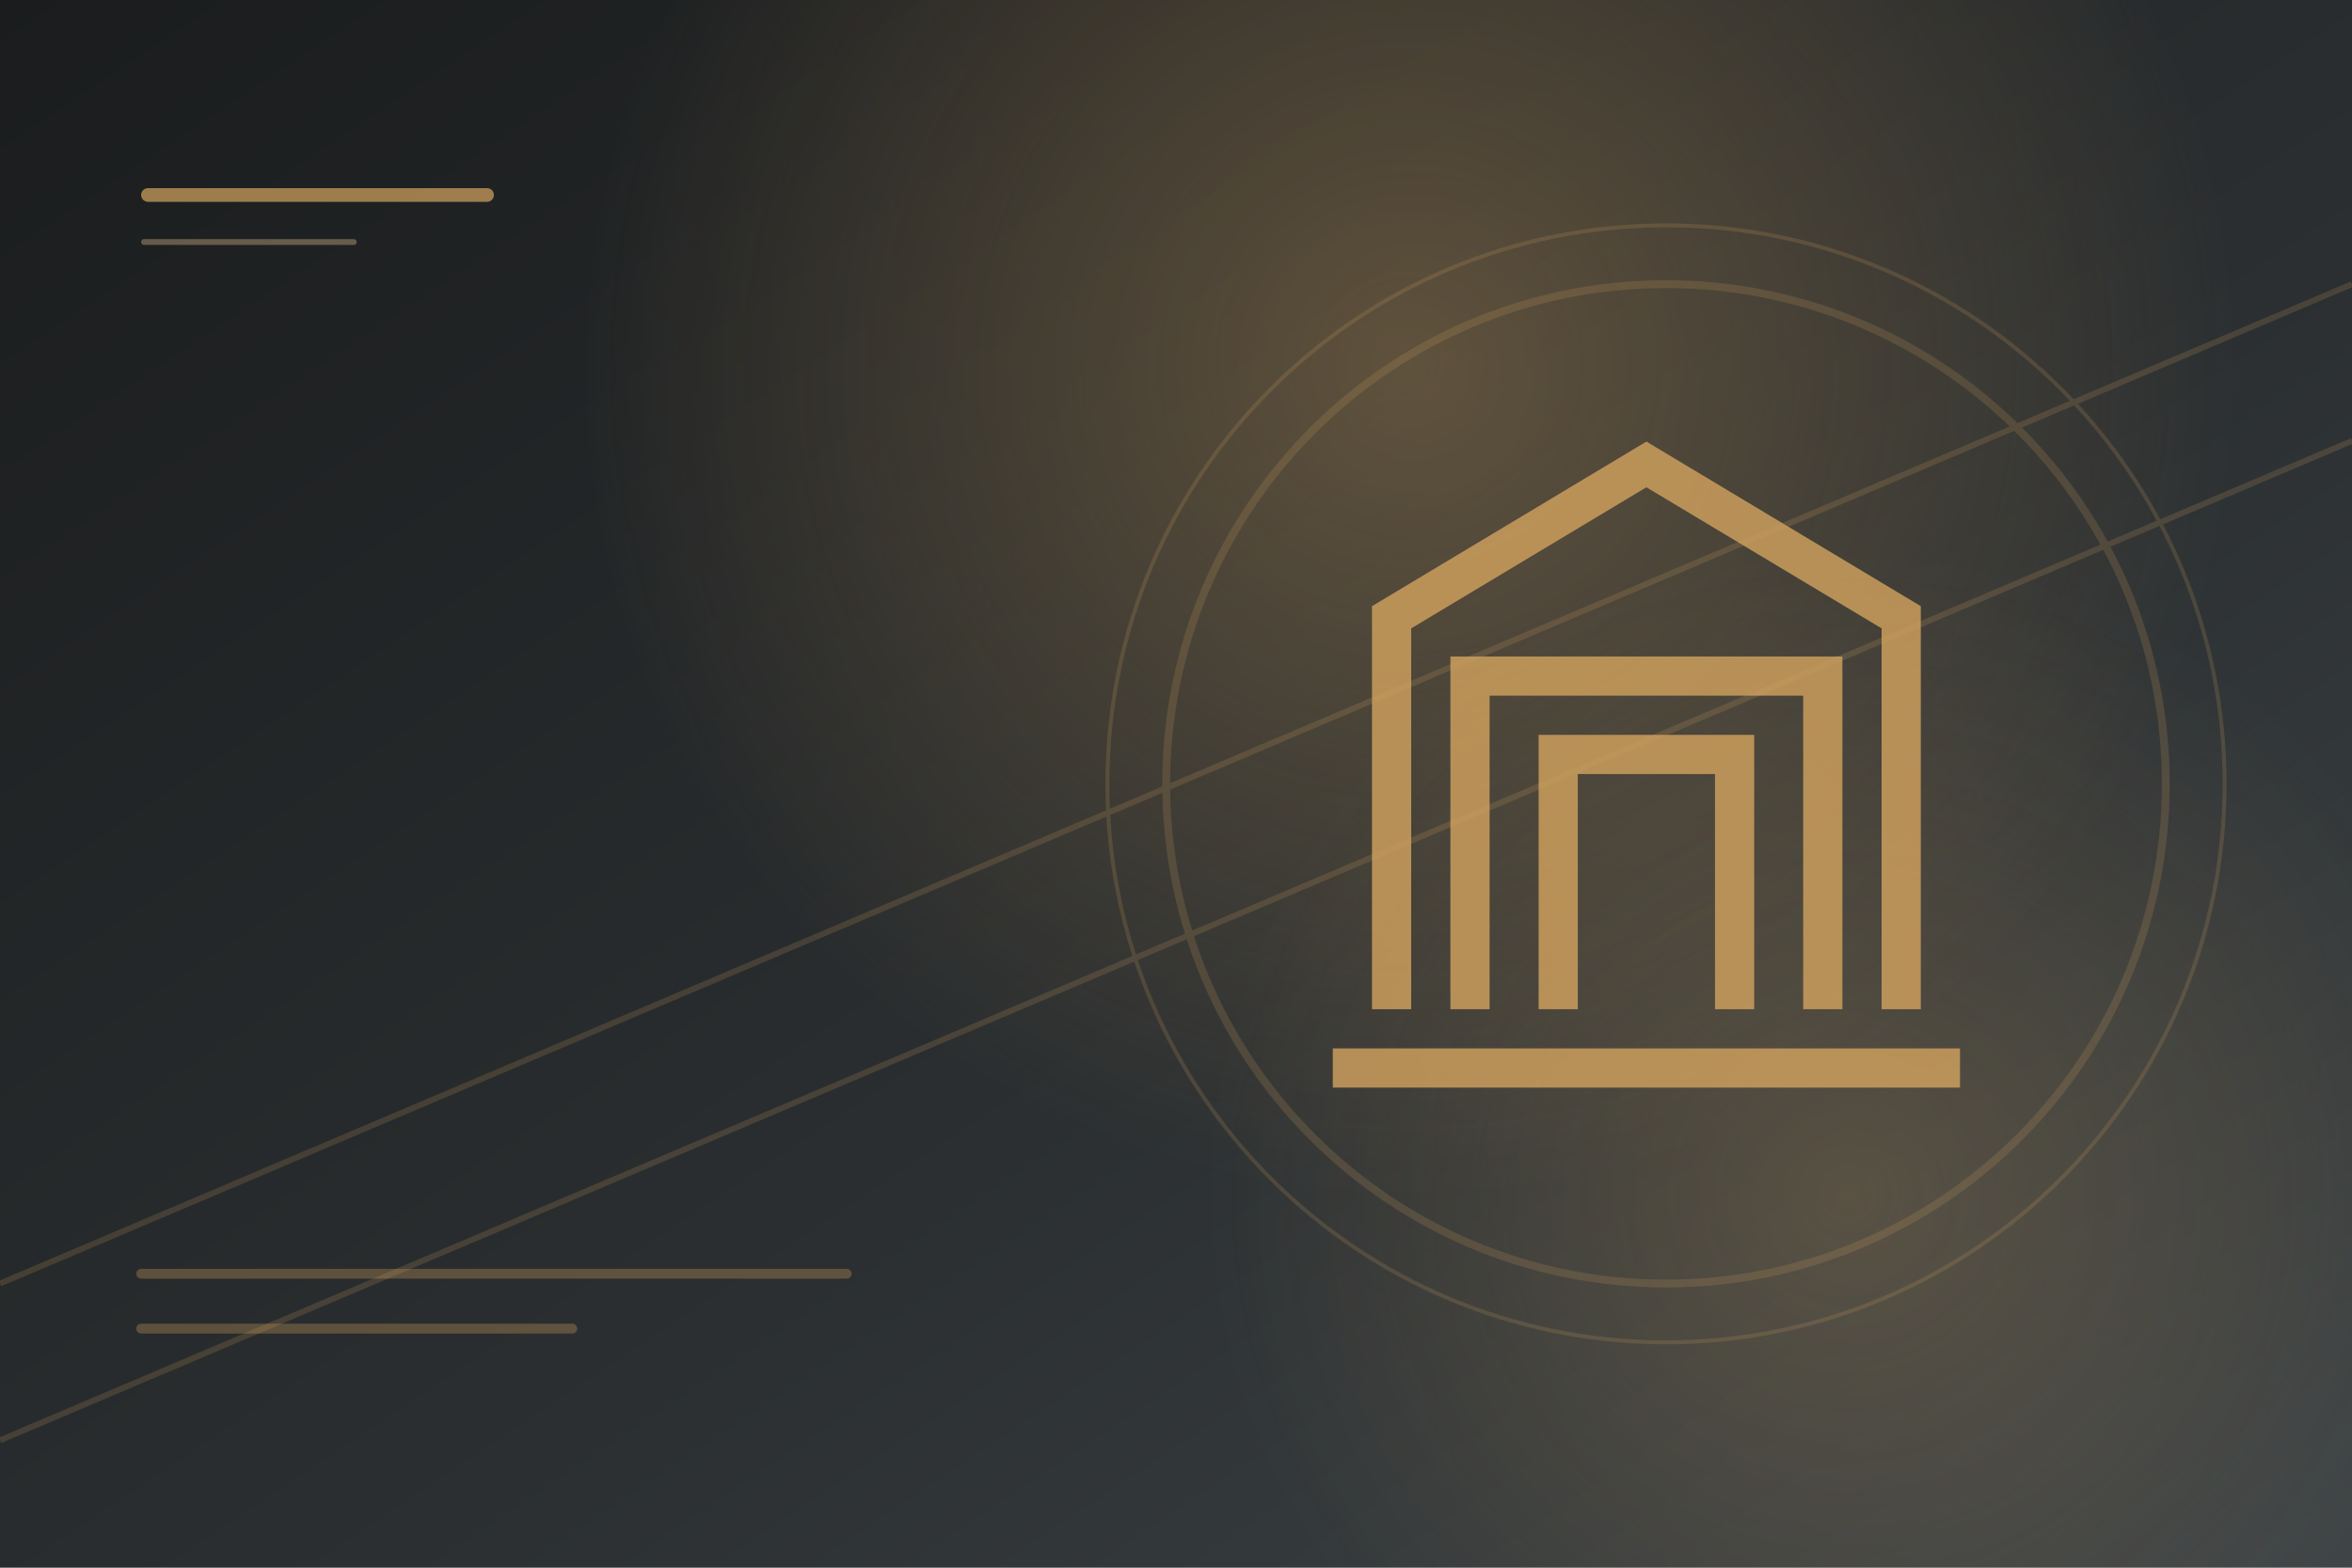
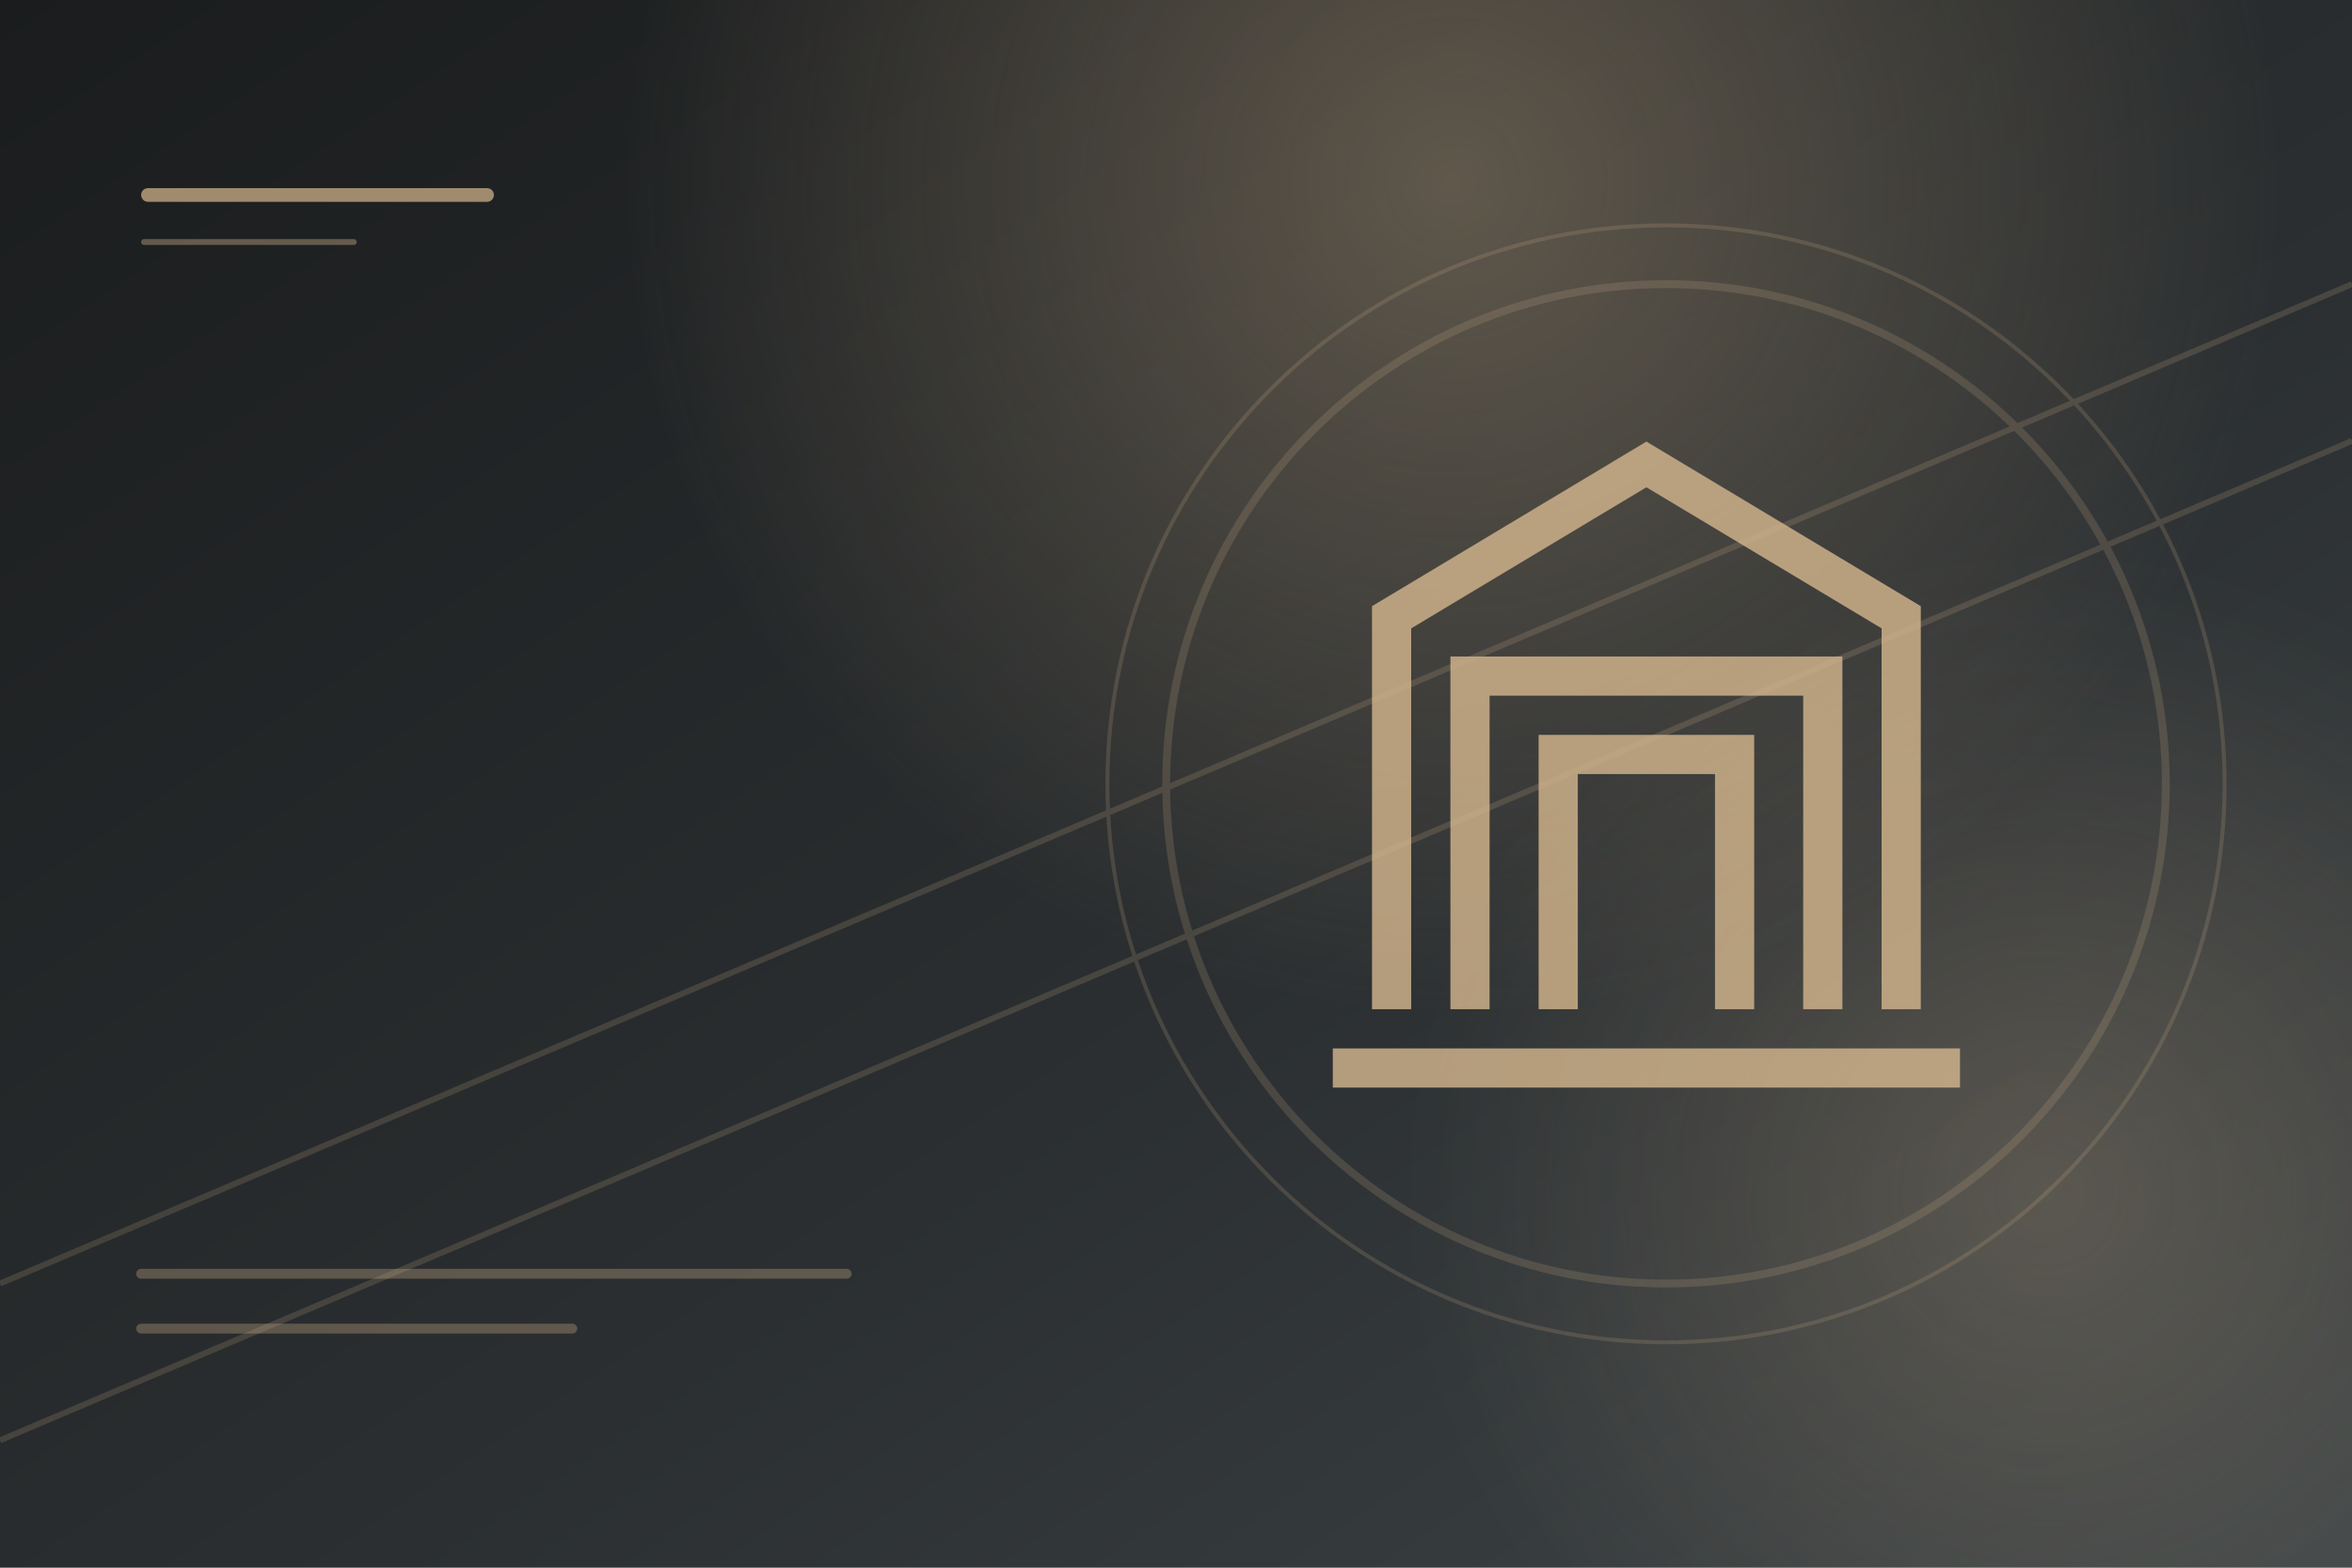
<svg xmlns="http://www.w3.org/2000/svg" width="1200" height="800" viewBox="0 0 1200 800" preserveAspectRatio="xMidYMid meet" role="img" aria-labelledby="title desc">
  <defs>
    <linearGradient id="bg" x1="0" y1="0" x2="1" y2="1">
      <stop stop-color="#1a1c1d" />
      <stop offset=".58" stop-color="#2b2f31" />
      <stop offset="1" stop-color="#3e4447" />
    </linearGradient>
    <radialGradient id="glow">
-       <stop stop-color="#d0a15e" stop-opacity=".34" />
-       <stop offset="1" stop-color="#d0a15e" stop-opacity="0" />
+       <stop stop-color="#d2b48c" stop-opacity=".34" />
+       <stop offset="1" stop-color="#d2b48c" stop-opacity="0" />
    </radialGradient>
  </defs>
  <rect width="1200" height="800" fill="url(#bg)" />
-   <circle cx="719" cy="188" r="420" fill="url(#glow)" />
-   <circle cx="943" cy="610" r="330" fill="url(#glow)" opacity=".7" />
-   <g fill="none" stroke="#d0a15e" opacity=".18">
+   <circle cx="741" cy="95" r="420" fill="url(#glow)" />
+   <circle cx="1045" cy="610" r="330" fill="url(#glow)" opacity=".7" />
+   <g fill="none" stroke="#d2b48c" opacity=".18">
    <path d="M0 655 1200 145M0 735 1200 225" stroke-width="3" />
    <circle cx="850" cy="400" r="255" stroke-width="4" />
    <circle cx="850" cy="400" r="285" stroke-width="2" />
  </g>
-   <g color="#d0a15e" opacity=".82">
+   <g color="#d2b48c" opacity=".82">
    <path d="M680 545h320M710 515V315l130-78 130 78v200M750 515V345h180v170M795 515V385h90v130" fill="none" stroke="currentColor" stroke-width="20" />
  </g>
-   <rect x="72" y="96" width="180" height="7" rx="3.5" fill="#d0a15e" opacity=".72" />
+   <rect x="72" y="96" width="180" height="7" rx="3.5" fill="#d2b48c" opacity=".72" />
  <rect x="72" y="122" width="110" height="3" rx="1.5" fill="#d2b48c" opacity=".4" />
-   <path d="M72 650h360M72 678h220" stroke="#d0a15e" stroke-width="5" stroke-linecap="round" opacity=".32" />
+   <path d="M72 650h360M72 678h220" stroke="#d2b48c" stroke-width="5" stroke-linecap="round" opacity=".32" />
</svg>
